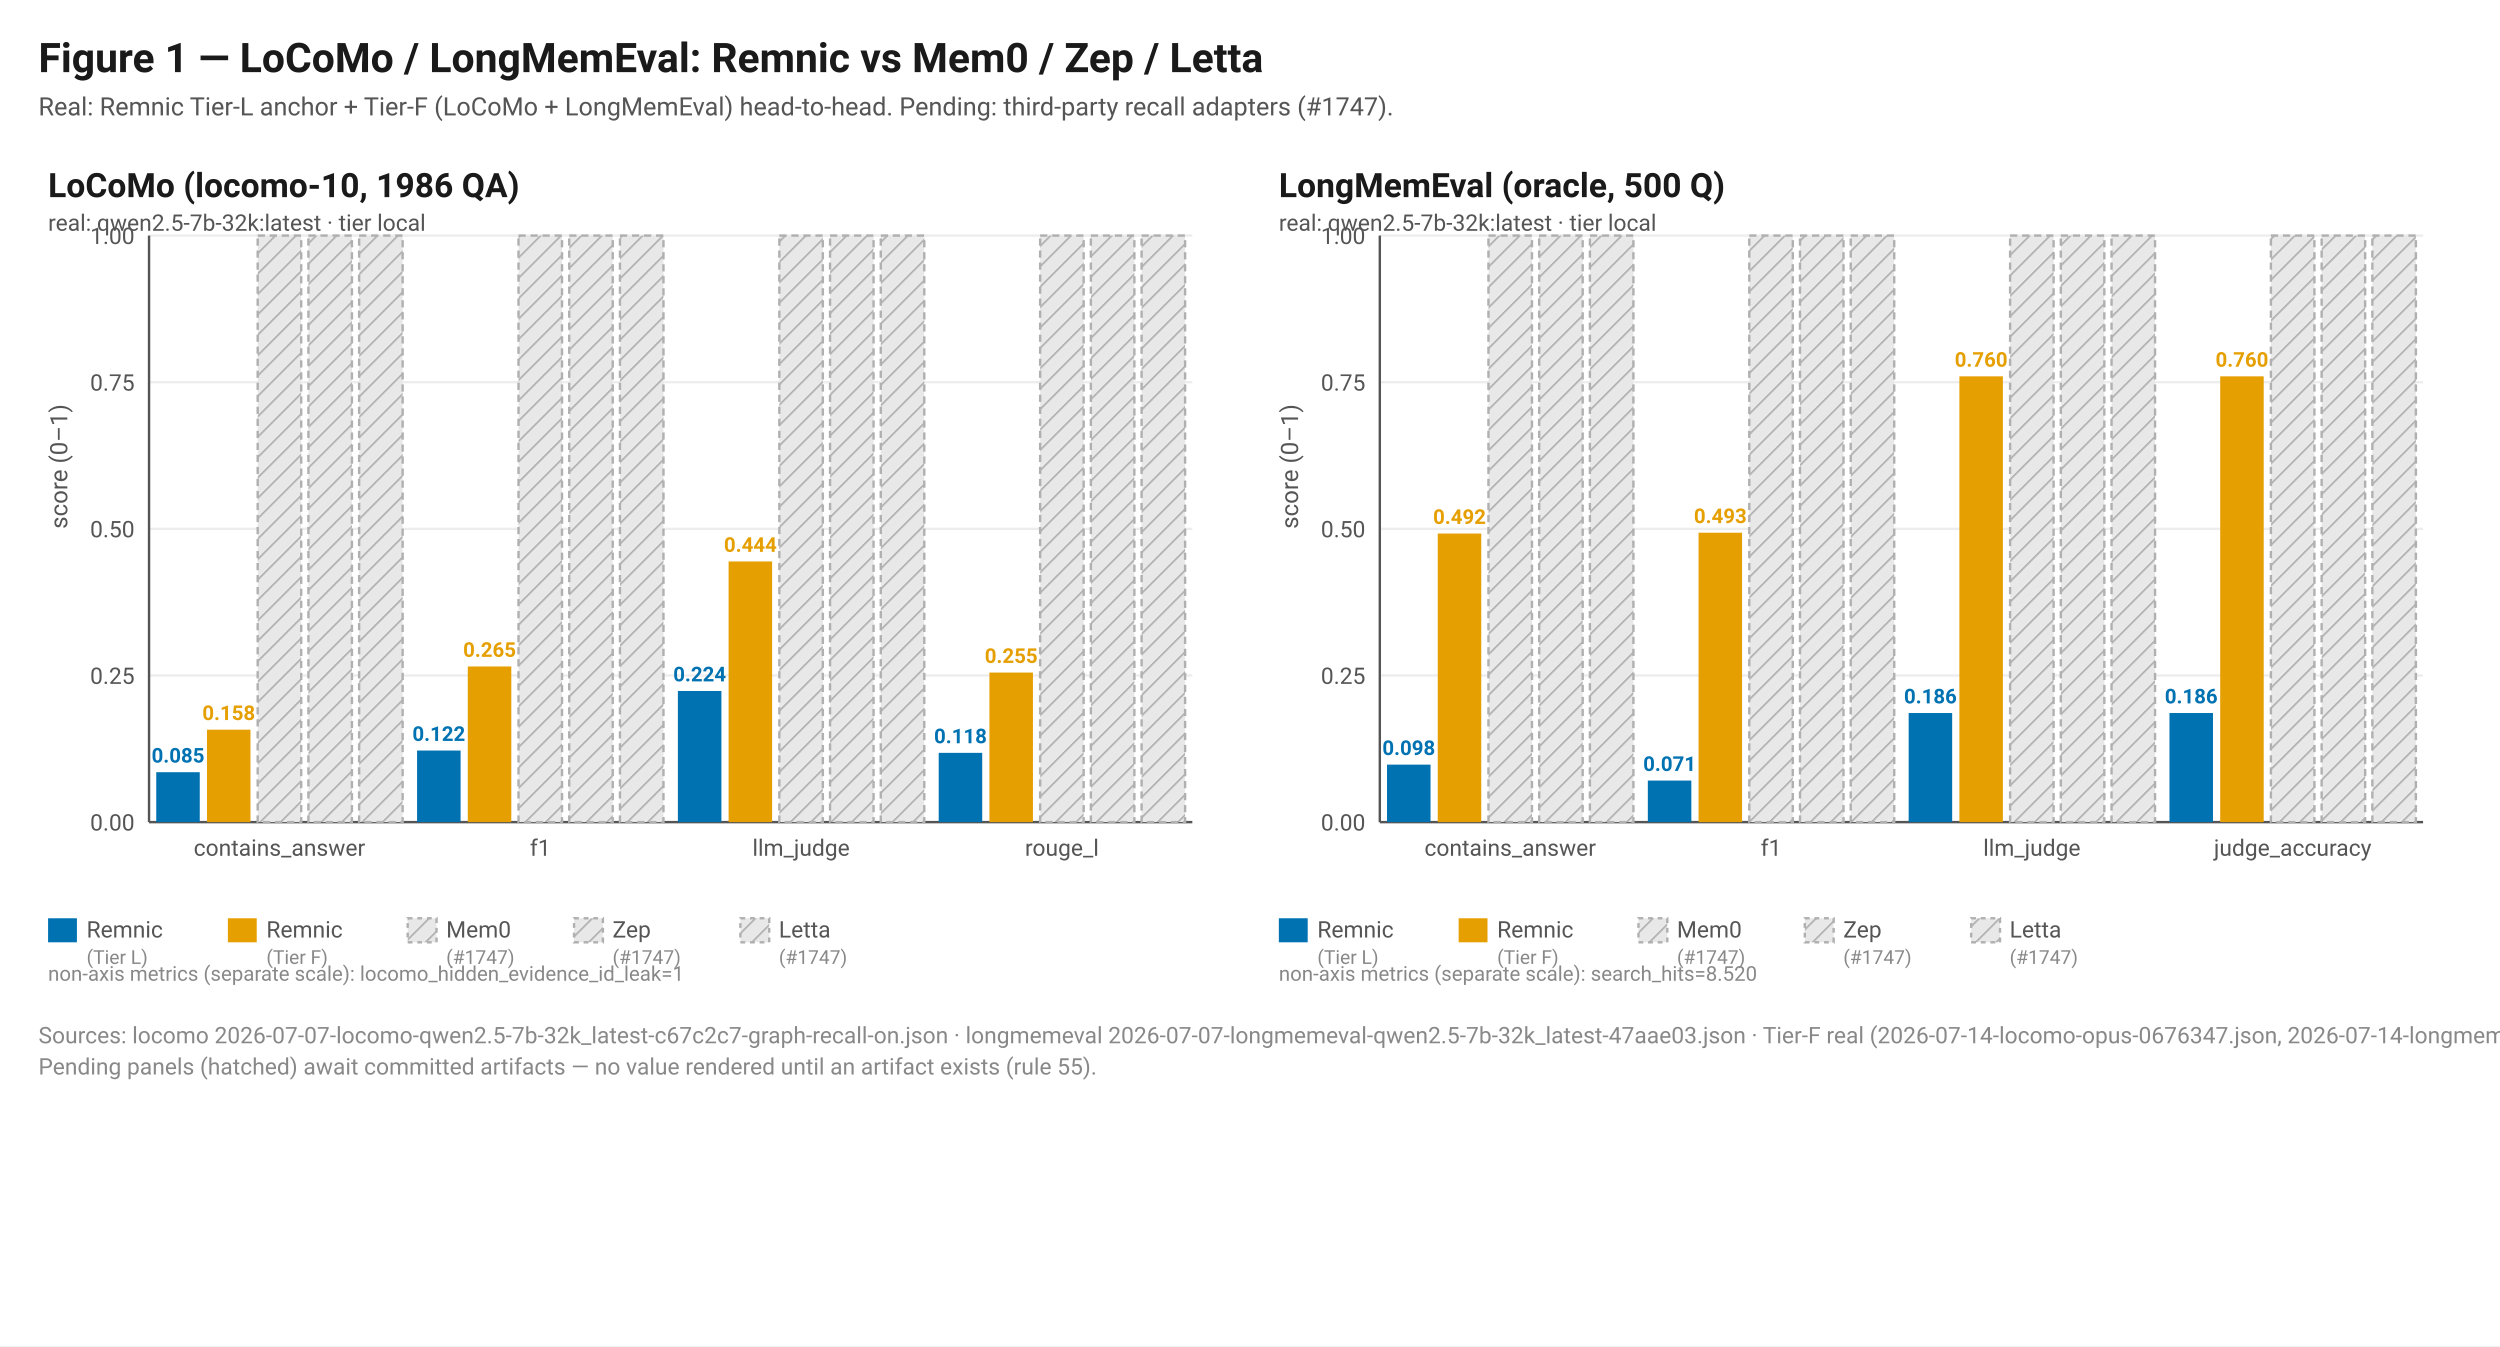
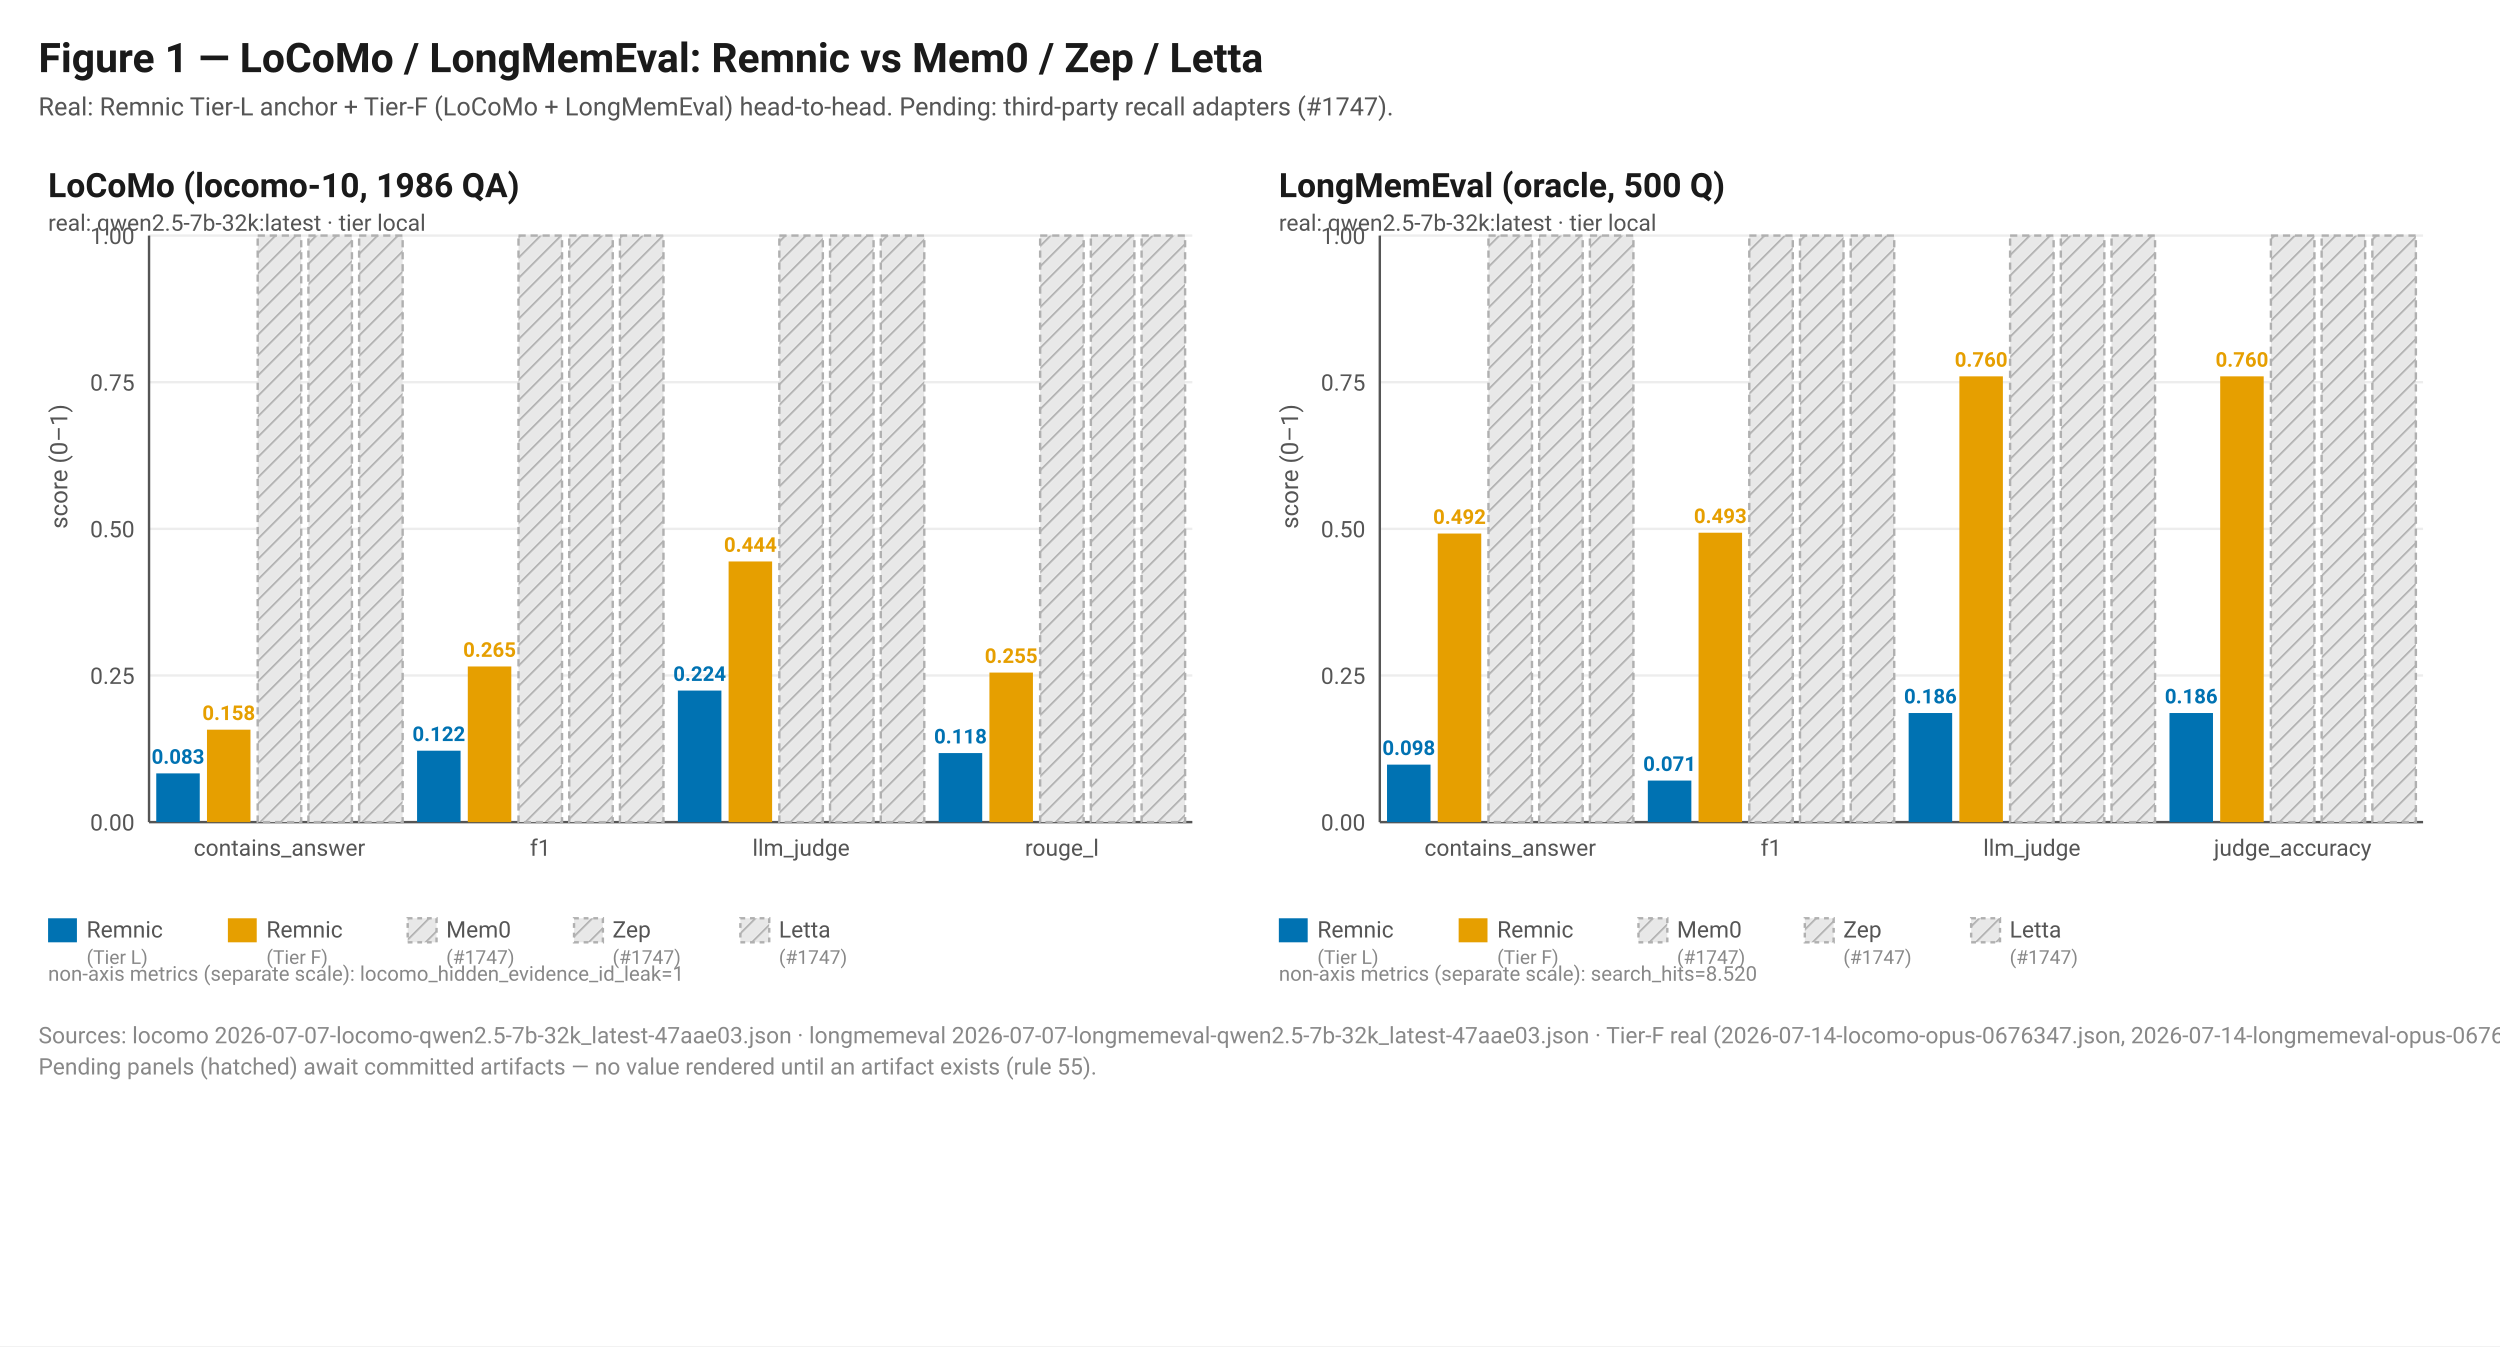
<svg xmlns="http://www.w3.org/2000/svg" width="1040" height="560" viewBox="0 0 1040 560" font-family="ui-sans-serif, system-ui, -apple-system, 'Segoe UI', Roboto, sans-serif" role="img" aria-labelledby="title desc">
  <rect x="0" y="0" width="1040" height="560" fill="#ffffff" />
  <defs>
    <pattern id="pendingHatch1" patternUnits="userSpaceOnUse" width="6" height="6" patternTransform="rotate(45)">
      <rect width="6" height="6" fill="#E8E8E8" />
      <line x1="0" y1="0" x2="0" y2="6" stroke="#B0B0B0" stroke-width="1.4" />
    </pattern>
  </defs>
  <text x="16" y="30" font-size="17" text-anchor="start" fill="#1a1a1a" font-weight="700">Figure 1 — LoCoMo / LongMemEval: Remnic vs Mem0 / Zep / Letta</text>
  <text x="16" y="48" font-size="10.5" text-anchor="start" fill="#555555" font-weight="400">Real: Remnic Tier-L anchor + Tier-F (LoCoMo + LongMemEval) head-to-head. Pending: third-party recall adapters (#1747).</text>
  <text x="20" y="82" font-size="14" text-anchor="start" fill="#1a1a1a" font-weight="600">LoCoMo (locomo-10, 1986 QA)</text>
  <text x="20" y="96" font-size="9.5" text-anchor="start" fill="#555555" font-weight="400">real: qwen2.5-7b-32k:latest · tier local</text>
  <line x1="62" y1="98" x2="496" y2="98" stroke="#EDEDED" stroke-width="1" />
  <text x="56" y="101.5" font-size="9.5" text-anchor="end" fill="#555555" font-weight="400">1.00</text>
  <line x1="62" y1="159" x2="496" y2="159" stroke="#EDEDED" stroke-width="1" />
  <text x="56" y="162.5" font-size="9.5" text-anchor="end" fill="#555555" font-weight="400">0.75</text>
  <line x1="62" y1="220" x2="496" y2="220" stroke="#EDEDED" stroke-width="1" />
  <text x="56" y="223.5" font-size="9.5" text-anchor="end" fill="#555555" font-weight="400">0.50</text>
  <line x1="62" y1="281" x2="496" y2="281" stroke="#EDEDED" stroke-width="1" />
  <text x="56" y="284.5" font-size="9.5" text-anchor="end" fill="#555555" font-weight="400">0.25</text>
  <line x1="62" y1="342" x2="496" y2="342" stroke="#EDEDED" stroke-width="1" />
  <text x="56" y="345.5" font-size="9.5" text-anchor="end" fill="#555555" font-weight="400">0.00</text>
  <line x1="62" y1="98" x2="62" y2="342" stroke="#555555" stroke-width="1" />
  <line x1="62" y1="342" x2="496" y2="342" stroke="#555555" stroke-width="1" />
  <text x="28" y="220" font-size="10" text-anchor="start" fill="#555555" font-weight="400" transform="rotate(-90 28 220)">score (0–1)</text>
-   <rect x="65" y="321.237" width="18.1" height="20.763" fill="#0072B2" />
-   <text x="74.05" y="317.237" font-size="8.5" text-anchor="middle" fill="#0072B2" font-weight="600">0.085</text>
+   <rect x="65" y="321.728" width="18.1" height="20.272" fill="#0072B2" />
+   <text x="74.05" y="317.728" font-size="8.5" text-anchor="middle" fill="#0072B2" font-weight="600">0.083</text>
  <rect x="86.1" y="303.545" width="18.1" height="38.455" fill="#E69F00" />
  <text x="95.15" y="299.545" font-size="8.5" text-anchor="middle" fill="#E69F00" font-weight="600">0.158</text>
  <rect x="107.2" y="98" width="18.1" height="244" fill="url(#pendingHatch1)" stroke="#B0B0B0" stroke-width="1" stroke-dasharray="3 2" />
  <rect x="128.3" y="98" width="18.1" height="244" fill="url(#pendingHatch1)" stroke="#B0B0B0" stroke-width="1" stroke-dasharray="3 2" />
  <rect x="149.4" y="98" width="18.1" height="244" fill="url(#pendingHatch1)" stroke="#B0B0B0" stroke-width="1" stroke-dasharray="3 2" />
  <text x="116.25" y="356" font-size="9.5" text-anchor="middle" fill="#555555" font-weight="400">contains_answer</text>
-   <rect x="173.5" y="312.224" width="18.1" height="29.776" fill="#0072B2" />
-   <text x="182.55" y="308.224" font-size="8.5" text-anchor="middle" fill="#0072B2" font-weight="600">0.122</text>
+   <rect x="173.5" y="312.293" width="18.1" height="29.707" fill="#0072B2" />
+   <text x="182.55" y="308.293" font-size="8.5" text-anchor="middle" fill="#0072B2" font-weight="600">0.122</text>
  <rect x="194.6" y="277.251" width="18.1" height="64.749" fill="#E69F00" />
  <text x="203.65" y="273.251" font-size="8.5" text-anchor="middle" fill="#E69F00" font-weight="600">0.265</text>
  <rect x="215.7" y="98" width="18.1" height="244" fill="url(#pendingHatch1)" stroke="#B0B0B0" stroke-width="1" stroke-dasharray="3 2" />
  <rect x="236.8" y="98" width="18.1" height="244" fill="url(#pendingHatch1)" stroke="#B0B0B0" stroke-width="1" stroke-dasharray="3 2" />
  <rect x="257.9" y="98" width="18.1" height="244" fill="url(#pendingHatch1)" stroke="#B0B0B0" stroke-width="1" stroke-dasharray="3 2" />
  <text x="224.75" y="356" font-size="9.5" text-anchor="middle" fill="#555555" font-weight="400">f1</text>
-   <rect x="282" y="287.45" width="18.1" height="54.55" fill="#0072B2" />
-   <text x="291.05" y="283.45" font-size="8.5" text-anchor="middle" fill="#0072B2" font-weight="600">0.224</text>
+   <rect x="282" y="287.278" width="18.1" height="54.722" fill="#0072B2" />
+   <text x="291.05" y="283.278" font-size="8.5" text-anchor="middle" fill="#0072B2" font-weight="600">0.224</text>
  <rect x="303.1" y="233.569" width="18.1" height="108.431" fill="#E69F00" />
  <text x="312.15" y="229.569" font-size="8.5" text-anchor="middle" fill="#E69F00" font-weight="600">0.444</text>
  <rect x="324.2" y="98" width="18.1" height="244" fill="url(#pendingHatch1)" stroke="#B0B0B0" stroke-width="1" stroke-dasharray="3 2" />
  <rect x="345.3" y="98" width="18.1" height="244" fill="url(#pendingHatch1)" stroke="#B0B0B0" stroke-width="1" stroke-dasharray="3 2" />
  <rect x="366.4" y="98" width="18.1" height="244" fill="url(#pendingHatch1)" stroke="#B0B0B0" stroke-width="1" stroke-dasharray="3 2" />
  <text x="333.25" y="356" font-size="9.5" text-anchor="middle" fill="#555555" font-weight="400">llm_judge</text>
-   <rect x="390.5" y="313.188" width="18.1" height="28.812" fill="#0072B2" />
-   <text x="399.55" y="309.188" font-size="8.5" text-anchor="middle" fill="#0072B2" font-weight="600">0.118</text>
+   <rect x="390.5" y="313.276" width="18.1" height="28.724" fill="#0072B2" />
+   <text x="399.55" y="309.276" font-size="8.5" text-anchor="middle" fill="#0072B2" font-weight="600">0.118</text>
  <rect x="411.6" y="279.789" width="18.1" height="62.211" fill="#E69F00" />
  <text x="420.65" y="275.789" font-size="8.5" text-anchor="middle" fill="#E69F00" font-weight="600">0.255</text>
  <rect x="432.7" y="98" width="18.1" height="244" fill="url(#pendingHatch1)" stroke="#B0B0B0" stroke-width="1" stroke-dasharray="3 2" />
  <rect x="453.8" y="98" width="18.1" height="244" fill="url(#pendingHatch1)" stroke="#B0B0B0" stroke-width="1" stroke-dasharray="3 2" />
  <rect x="474.9" y="98" width="18.1" height="244" fill="url(#pendingHatch1)" stroke="#B0B0B0" stroke-width="1" stroke-dasharray="3 2" />
  <text x="441.75" y="356" font-size="9.5" text-anchor="middle" fill="#555555" font-weight="400">rouge_l</text>
  <rect x="20" y="382" width="12" height="10" fill="#0072B2" />
  <text x="36" y="390" font-size="9.5" text-anchor="start" fill="#555555" font-weight="400">Remnic</text>
  <text x="36" y="401" font-size="8" text-anchor="start" fill="#888888" font-weight="400">(Tier L)</text>
  <rect x="94.8" y="382" width="12" height="10" fill="#E69F00" />
  <text x="110.8" y="390" font-size="9.5" text-anchor="start" fill="#555555" font-weight="400">Remnic</text>
  <text x="110.8" y="401" font-size="8" text-anchor="start" fill="#888888" font-weight="400">(Tier F)</text>
  <rect x="169.6" y="382" width="12" height="10" fill="url(#pendingHatch1)" stroke="#B0B0B0" stroke-width="1" stroke-dasharray="2 2" />
  <text x="185.6" y="390" font-size="9.5" text-anchor="start" fill="#555555" font-weight="400">Mem0</text>
  <text x="185.6" y="401" font-size="8" text-anchor="start" fill="#888888" font-weight="400">(#1747)</text>
  <rect x="238.8" y="382" width="12" height="10" fill="url(#pendingHatch1)" stroke="#B0B0B0" stroke-width="1" stroke-dasharray="2 2" />
  <text x="254.8" y="390" font-size="9.5" text-anchor="start" fill="#555555" font-weight="400">Zep</text>
  <text x="254.8" y="401" font-size="8" text-anchor="start" fill="#888888" font-weight="400">(#1747)</text>
  <rect x="308" y="382" width="12" height="10" fill="url(#pendingHatch1)" stroke="#B0B0B0" stroke-width="1" stroke-dasharray="2 2" />
  <text x="324" y="390" font-size="9.5" text-anchor="start" fill="#555555" font-weight="400">Letta</text>
  <text x="324" y="401" font-size="8" text-anchor="start" fill="#888888" font-weight="400">(#1747)</text>
  <text x="20" y="408" font-size="8.5" text-anchor="start" fill="#888888" font-weight="400">non-axis metrics (separate scale): locomo_hidden_evidence_id_leak=1</text>
  <text x="532" y="82" font-size="14" text-anchor="start" fill="#1a1a1a" font-weight="600">LongMemEval (oracle, 500 Q)</text>
  <text x="532" y="96" font-size="9.5" text-anchor="start" fill="#555555" font-weight="400">real: qwen2.5-7b-32k:latest · tier local</text>
  <line x1="574" y1="98" x2="1008" y2="98" stroke="#EDEDED" stroke-width="1" />
  <text x="568" y="101.5" font-size="9.5" text-anchor="end" fill="#555555" font-weight="400">1.00</text>
  <line x1="574" y1="159" x2="1008" y2="159" stroke="#EDEDED" stroke-width="1" />
  <text x="568" y="162.5" font-size="9.5" text-anchor="end" fill="#555555" font-weight="400">0.75</text>
  <line x1="574" y1="220" x2="1008" y2="220" stroke="#EDEDED" stroke-width="1" />
  <text x="568" y="223.5" font-size="9.5" text-anchor="end" fill="#555555" font-weight="400">0.50</text>
  <line x1="574" y1="281" x2="1008" y2="281" stroke="#EDEDED" stroke-width="1" />
  <text x="568" y="284.5" font-size="9.5" text-anchor="end" fill="#555555" font-weight="400">0.25</text>
  <line x1="574" y1="342" x2="1008" y2="342" stroke="#EDEDED" stroke-width="1" />
  <text x="568" y="345.5" font-size="9.5" text-anchor="end" fill="#555555" font-weight="400">0.00</text>
  <line x1="574" y1="98" x2="574" y2="342" stroke="#555555" stroke-width="1" />
  <line x1="574" y1="342" x2="1008" y2="342" stroke="#555555" stroke-width="1" />
  <text x="540" y="220" font-size="10" text-anchor="start" fill="#555555" font-weight="400" transform="rotate(-90 540 220)">score (0–1)</text>
  <rect x="577" y="318.088" width="18.1" height="23.912" fill="#0072B2" />
  <text x="586.05" y="314.088" font-size="8.5" text-anchor="middle" fill="#0072B2" font-weight="600">0.098</text>
  <rect x="598.1" y="221.952" width="18.1" height="120.048" fill="#E69F00" />
  <text x="607.15" y="217.952" font-size="8.5" text-anchor="middle" fill="#E69F00" font-weight="600">0.492</text>
  <rect x="619.2" y="98" width="18.1" height="244" fill="url(#pendingHatch1)" stroke="#B0B0B0" stroke-width="1" stroke-dasharray="3 2" />
  <rect x="640.3" y="98" width="18.1" height="244" fill="url(#pendingHatch1)" stroke="#B0B0B0" stroke-width="1" stroke-dasharray="3 2" />
  <rect x="661.4" y="98" width="18.1" height="244" fill="url(#pendingHatch1)" stroke="#B0B0B0" stroke-width="1" stroke-dasharray="3 2" />
  <text x="628.25" y="356" font-size="9.5" text-anchor="middle" fill="#555555" font-weight="400">contains_answer</text>
  <rect x="685.5" y="324.716" width="18.1" height="17.284" fill="#0072B2" />
  <text x="694.55" y="320.716" font-size="8.5" text-anchor="middle" fill="#0072B2" font-weight="600">0.071</text>
  <rect x="706.6" y="221.611" width="18.1" height="120.389" fill="#E69F00" />
  <text x="715.65" y="217.611" font-size="8.5" text-anchor="middle" fill="#E69F00" font-weight="600">0.493</text>
  <rect x="727.7" y="98" width="18.1" height="244" fill="url(#pendingHatch1)" stroke="#B0B0B0" stroke-width="1" stroke-dasharray="3 2" />
  <rect x="748.8" y="98" width="18.1" height="244" fill="url(#pendingHatch1)" stroke="#B0B0B0" stroke-width="1" stroke-dasharray="3 2" />
  <rect x="769.9" y="98" width="18.1" height="244" fill="url(#pendingHatch1)" stroke="#B0B0B0" stroke-width="1" stroke-dasharray="3 2" />
  <text x="736.75" y="356" font-size="9.5" text-anchor="middle" fill="#555555" font-weight="400">f1</text>
  <rect x="794" y="296.616" width="18.1" height="45.384" fill="#0072B2" />
  <text x="803.05" y="292.616" font-size="8.5" text-anchor="middle" fill="#0072B2" font-weight="600">0.186</text>
  <rect x="815.1" y="156.56" width="18.1" height="185.44" fill="#E69F00" />
  <text x="824.15" y="152.56" font-size="8.5" text-anchor="middle" fill="#E69F00" font-weight="600">0.760</text>
  <rect x="836.2" y="98" width="18.1" height="244" fill="url(#pendingHatch1)" stroke="#B0B0B0" stroke-width="1" stroke-dasharray="3 2" />
  <rect x="857.3" y="98" width="18.1" height="244" fill="url(#pendingHatch1)" stroke="#B0B0B0" stroke-width="1" stroke-dasharray="3 2" />
  <rect x="878.4" y="98" width="18.1" height="244" fill="url(#pendingHatch1)" stroke="#B0B0B0" stroke-width="1" stroke-dasharray="3 2" />
  <text x="845.25" y="356" font-size="9.5" text-anchor="middle" fill="#555555" font-weight="400">llm_judge</text>
  <rect x="902.5" y="296.616" width="18.1" height="45.384" fill="#0072B2" />
  <text x="911.55" y="292.616" font-size="8.5" text-anchor="middle" fill="#0072B2" font-weight="600">0.186</text>
  <rect x="923.6" y="156.56" width="18.1" height="185.44" fill="#E69F00" />
  <text x="932.65" y="152.56" font-size="8.5" text-anchor="middle" fill="#E69F00" font-weight="600">0.760</text>
  <rect x="944.7" y="98" width="18.1" height="244" fill="url(#pendingHatch1)" stroke="#B0B0B0" stroke-width="1" stroke-dasharray="3 2" />
  <rect x="965.8" y="98" width="18.1" height="244" fill="url(#pendingHatch1)" stroke="#B0B0B0" stroke-width="1" stroke-dasharray="3 2" />
  <rect x="986.9" y="98" width="18.1" height="244" fill="url(#pendingHatch1)" stroke="#B0B0B0" stroke-width="1" stroke-dasharray="3 2" />
  <text x="953.75" y="356" font-size="9.5" text-anchor="middle" fill="#555555" font-weight="400">judge_accuracy</text>
  <rect x="532" y="382" width="12" height="10" fill="#0072B2" />
  <text x="548" y="390" font-size="9.5" text-anchor="start" fill="#555555" font-weight="400">Remnic</text>
  <text x="548" y="401" font-size="8" text-anchor="start" fill="#888888" font-weight="400">(Tier L)</text>
  <rect x="606.8" y="382" width="12" height="10" fill="#E69F00" />
  <text x="622.8" y="390" font-size="9.5" text-anchor="start" fill="#555555" font-weight="400">Remnic</text>
  <text x="622.8" y="401" font-size="8" text-anchor="start" fill="#888888" font-weight="400">(Tier F)</text>
  <rect x="681.6" y="382" width="12" height="10" fill="url(#pendingHatch1)" stroke="#B0B0B0" stroke-width="1" stroke-dasharray="2 2" />
  <text x="697.6" y="390" font-size="9.5" text-anchor="start" fill="#555555" font-weight="400">Mem0</text>
  <text x="697.6" y="401" font-size="8" text-anchor="start" fill="#888888" font-weight="400">(#1747)</text>
  <rect x="750.8" y="382" width="12" height="10" fill="url(#pendingHatch1)" stroke="#B0B0B0" stroke-width="1" stroke-dasharray="2 2" />
  <text x="766.8" y="390" font-size="9.5" text-anchor="start" fill="#555555" font-weight="400">Zep</text>
  <text x="766.8" y="401" font-size="8" text-anchor="start" fill="#888888" font-weight="400">(#1747)</text>
  <rect x="820" y="382" width="12" height="10" fill="url(#pendingHatch1)" stroke="#B0B0B0" stroke-width="1" stroke-dasharray="2 2" />
  <text x="836" y="390" font-size="9.5" text-anchor="start" fill="#555555" font-weight="400">Letta</text>
  <text x="836" y="401" font-size="8" text-anchor="start" fill="#888888" font-weight="400">(#1747)</text>
  <text x="532" y="408" font-size="8.5" text-anchor="start" fill="#888888" font-weight="400">non-axis metrics (separate scale): search_hits=8.520</text>
-   <text x="16" y="434" font-size="9.5" text-anchor="start" fill="#888888" font-weight="400">Sources: locomo 2026-07-07-locomo-qwen2.5-7b-32k_latest-c67c2c7-graph-recall-on.json · longmemeval 2026-07-07-longmemeval-qwen2.5-7b-32k_latest-47aae03.json · Tier-F real (2026-07-14-locomo-opus-0676347.json, 2026-07-14-longmemeval-opus-0676347.json) · third-party pending #1747</text>
+   <text x="16" y="434" font-size="9.5" text-anchor="start" fill="#888888" font-weight="400">Sources: locomo 2026-07-07-locomo-qwen2.5-7b-32k_latest-47aae03.json · longmemeval 2026-07-07-longmemeval-qwen2.5-7b-32k_latest-47aae03.json · Tier-F real (2026-07-14-locomo-opus-0676347.json, 2026-07-14-longmemeval-opus-0676347.json) · third-party pending #1747</text>
  <text x="16" y="447" font-size="9.5" text-anchor="start" fill="#888888" font-weight="400">Pending panels (hatched) await committed artifacts — no value rendered until an artifact exists (rule 55).</text>
</svg>
